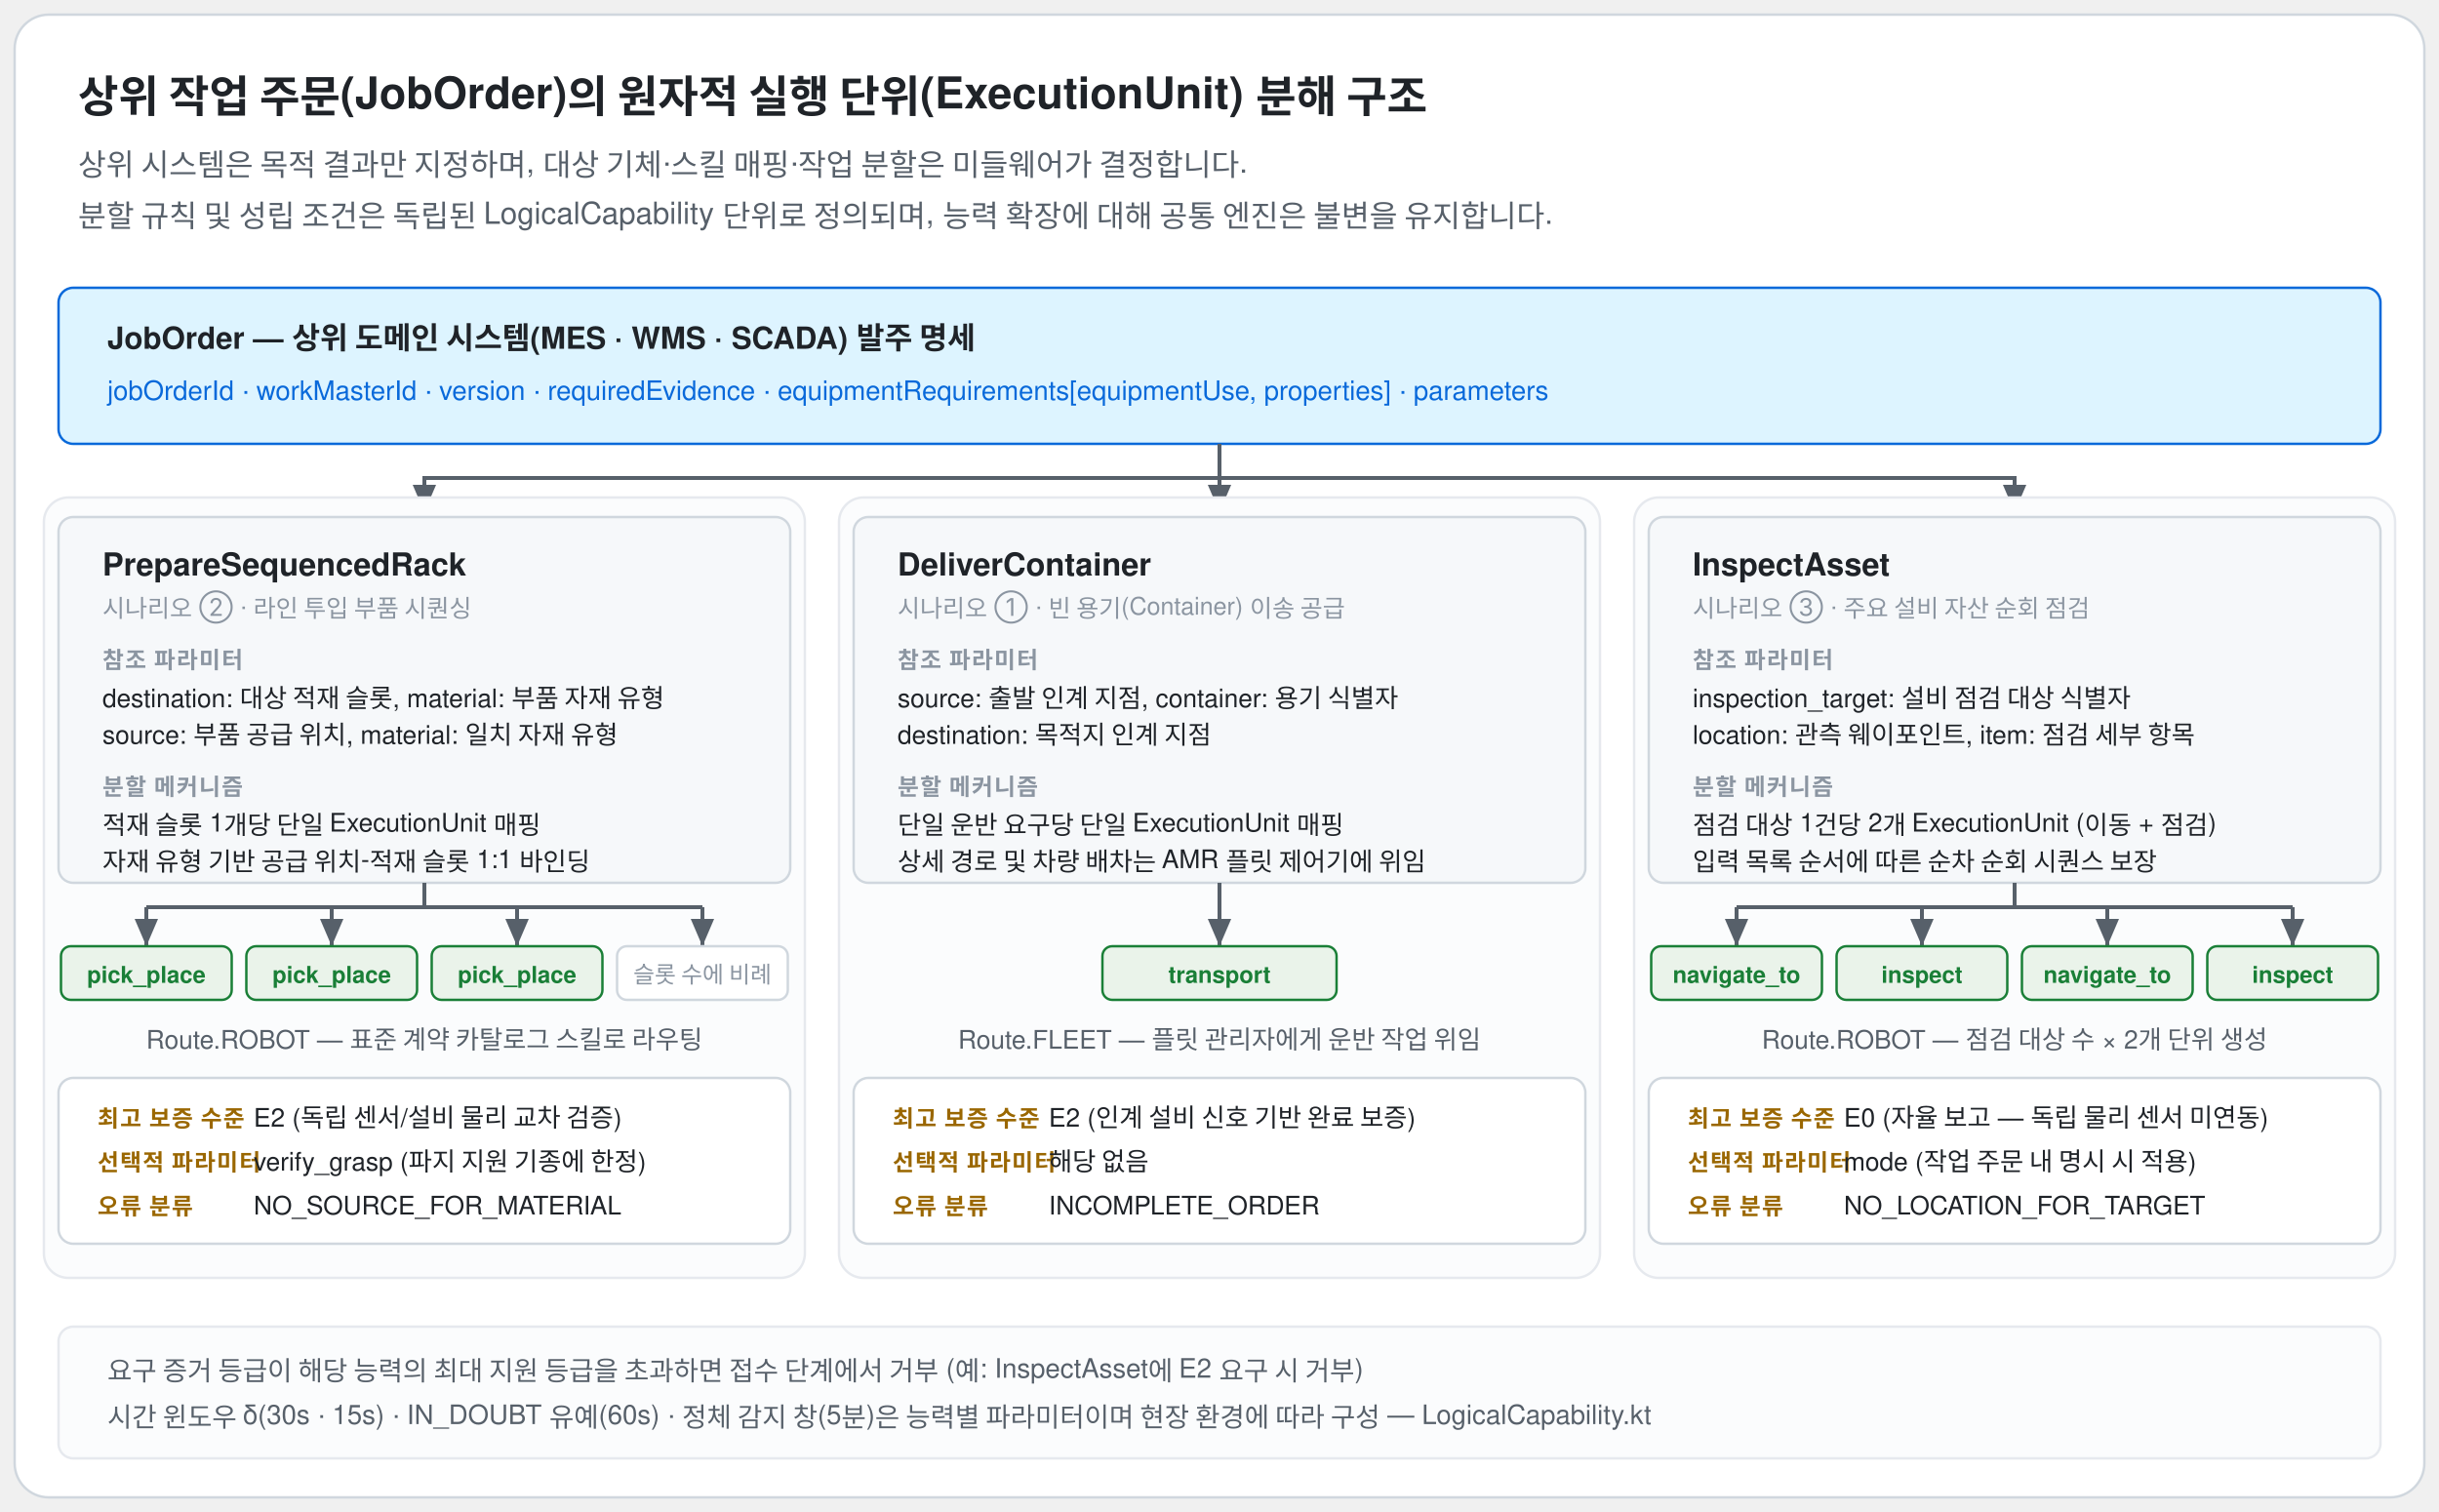
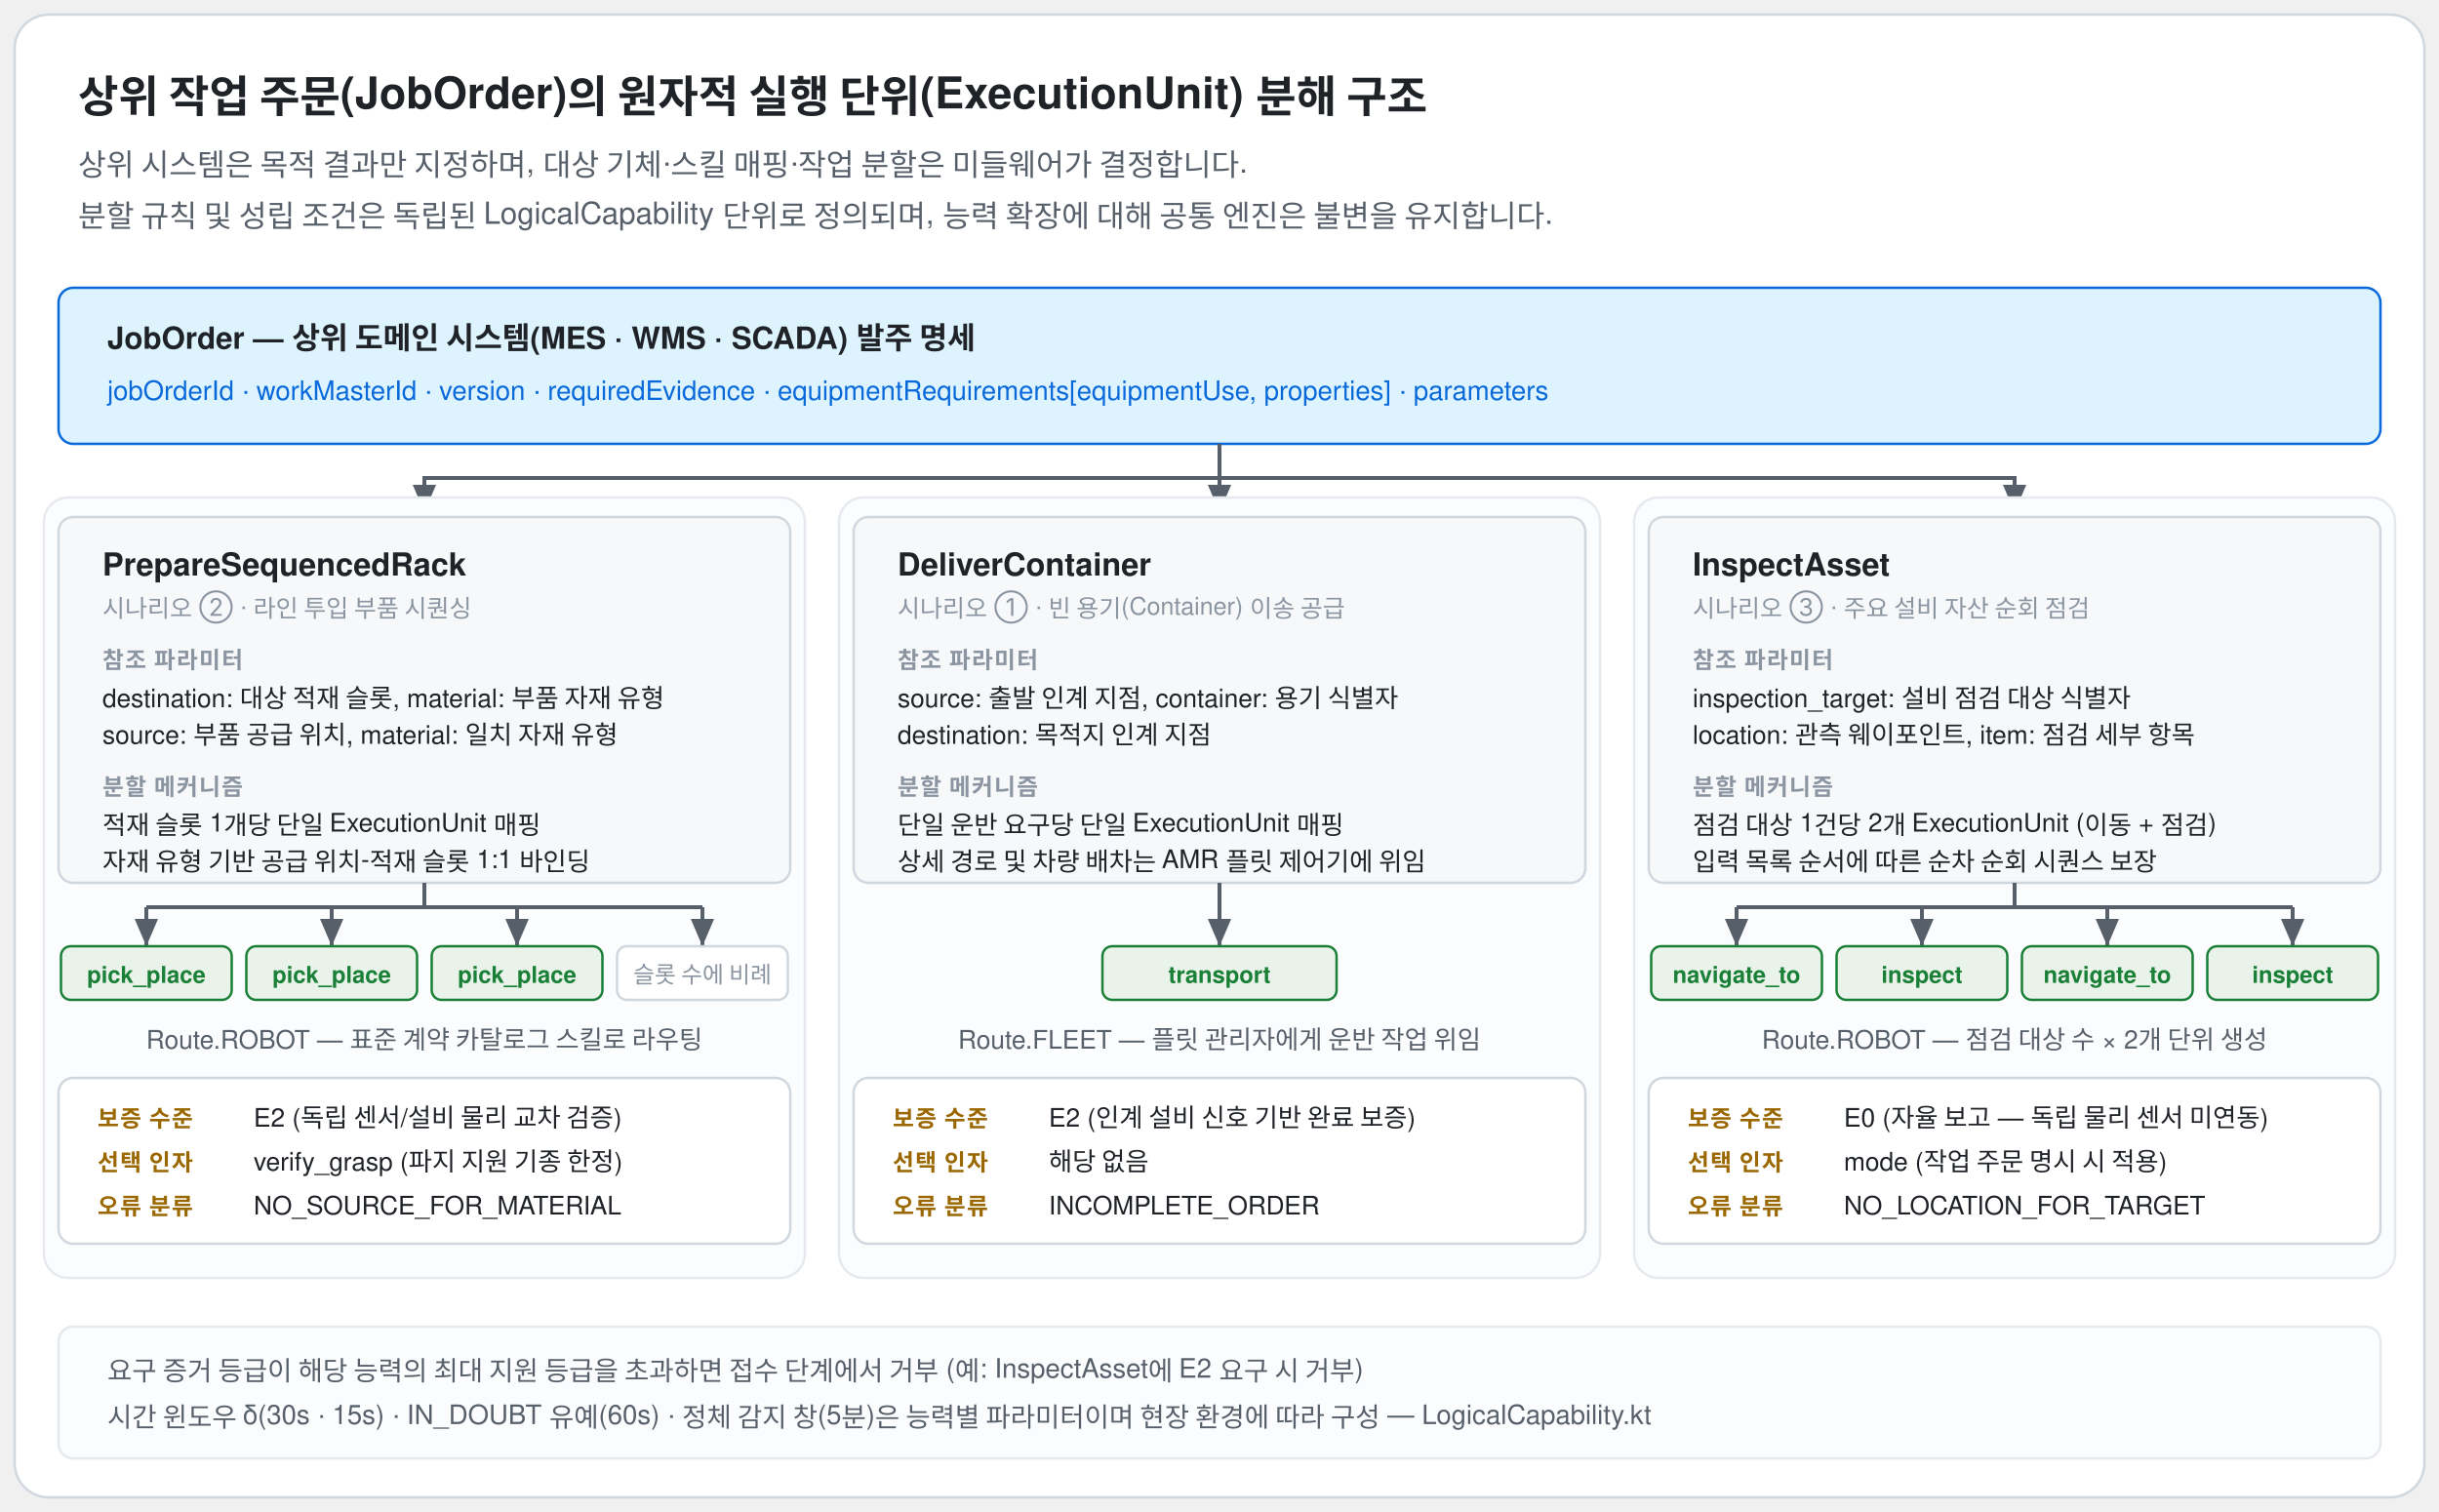
<svg xmlns="http://www.w3.org/2000/svg" width="1000" height="620" viewBox="0 0 1000 620" font-family="Malgun Gothic,Apple SD Gothic Neo,Noto Sans KR,Segoe UI,-apple-system,Helvetica,Arial,sans-serif">
  <defs>
    <marker id="am" markerWidth="9" markerHeight="9" refX="7" refY="3" orient="auto">
      <path d="M0,0 L7,3 L0,6 Z" fill="#57606a" />
    </marker>
  </defs>
  <rect x="6" y="6" width="988" height="608" rx="14" fill="#ffffff" stroke="#d0d7de" />
  <text x="32" y="46" font-size="18" font-weight="600" fill="#1f2328">상위 작업 주문(JobOrder)의 원자적 실행 단위(ExecutionUnit) 분해 구조</text>
  <text x="32" y="72" font-size="12.5" fill="#57606a">상위 시스템은 목적 결과만 지정하며, 대상 기체·스킬 매핑·작업 분할은 미들웨어가 결정합니다.</text>
  <text x="32" y="93" font-size="12.5" fill="#57606a">분할 규칙 및 성립 조건은 독립된 LogicalCapability 단위로 정의되며, 능력 확장에 대해 공통 엔진은 불변을 유지합니다.</text>
  <rect x="24" y="118" width="952" height="64" rx="6" fill="#ddf4ff" stroke="#0969da" />
  <text x="44" y="143" font-size="12.5" font-weight="600" fill="#1f2328">JobOrder — 상위 도메인 시스템(MES · WMS · SCADA) 발주 명세</text>
  <text x="44" y="164" font-size="11" fill="#0969da">jobOrderId · workMasterId · version · requiredEvidence · equipmentRequirements[equipmentUse, properties] · parameters</text>
  <polyline points="500,182 500,196 174,196 174,210" fill="none" stroke="#57606a" stroke-width="1.6" marker-end="url(#am)" />
  <polyline points="500,182 500,210" fill="none" stroke="#57606a" stroke-width="1.6" marker-end="url(#am)" />
  <polyline points="500,182 500,196 826,196 826,210" fill="none" stroke="#57606a" stroke-width="1.6" marker-end="url(#am)" />
  <rect x="18" y="204" width="312" height="320" rx="10" fill="#fbfcfd" stroke="#e6e9ee" />
  <rect x="24" y="212" width="300" height="150" rx="6" fill="#f6f8fa" stroke="#d0d7de" />
  <text x="42" y="236" font-size="13" font-weight="600" fill="#1f2328">PrepareSequencedRack</text>
  <text x="42" y="253" font-size="10" fill="#8b95a1">시나리오 ② · 라인 투입 부품 시퀀싱</text>
  <text x="42" y="274" font-size="9.5" font-weight="700" letter-spacing="0.5" fill="#8b95a1">참조 파라미터</text>
  <text x="42" y="290" font-size="10.5" fill="#1f2328">destination: 대상 적재 슬롯, material: 부품 자재 유형</text>
  <text x="42" y="305" font-size="10.5" fill="#1f2328">source: 부품 공급 위치, material: 일치 자재 유형</text>
  <text x="42" y="326" font-size="9.5" font-weight="700" letter-spacing="0.5" fill="#8b95a1">분할 메커니즘</text>
  <text x="42" y="342" font-size="10.5" fill="#1f2328">적재 슬롯 1개당 단일 ExecutionUnit 매핑</text>
  <text x="42" y="357" font-size="10.5" fill="#1f2328">자재 유형 기반 공급 위치-적재 슬롯 1:1 바인딩</text>
  <polyline points="174,362 174,372 60,372 288,372" fill="none" stroke="#57606a" stroke-width="1.6" />
  <polyline points="60,372 60,388" fill="none" stroke="#57606a" stroke-width="1.6" marker-end="url(#am)" />
  <polyline points="136,372 136,388" fill="none" stroke="#57606a" stroke-width="1.6" marker-end="url(#am)" />
  <polyline points="212,372 212,388" fill="none" stroke="#57606a" stroke-width="1.6" marker-end="url(#am)" />
  <polyline points="288,372 288,388" fill="none" stroke="#57606a" stroke-width="1.6" marker-end="url(#am)" />
  <rect x="25" y="388" width="70" height="22" rx="4" fill="#eaf3ea" stroke="#1a7f37" />
  <text x="60" y="403" font-size="9.5" font-weight="600" text-anchor="middle" fill="#1a7f37">pick_place</text>
  <rect x="101" y="388" width="70" height="22" rx="4" fill="#eaf3ea" stroke="#1a7f37" />
  <text x="136" y="403" font-size="9.5" font-weight="600" text-anchor="middle" fill="#1a7f37">pick_place</text>
  <rect x="177" y="388" width="70" height="22" rx="4" fill="#eaf3ea" stroke="#1a7f37" />
  <text x="212" y="403" font-size="9.5" font-weight="600" text-anchor="middle" fill="#1a7f37">pick_place</text>
  <rect x="253" y="388" width="70" height="22" rx="4" fill="#ffffff" stroke="#d0d7de" />
  <text x="288" y="403" font-size="9.5" text-anchor="middle" fill="#8b95a1">슬롯 수에 비례</text>
  <text x="174" y="430" font-size="10.5" text-anchor="middle" fill="#57606a">Route.ROBOT — 표준 계약 카탈로그 스킬로 라우팅</text>
  <rect x="24" y="442" width="300" height="68" rx="6" fill="#ffffff" stroke="#d0d7de" />
-   <text x="40" y="462" font-size="9.5" font-weight="700" letter-spacing="0.5" fill="#9a6700">최고 보증 수준</text>
+   <text x="40" y="462" font-size="9.5" font-weight="700" letter-spacing="0.5" fill="#9a6700">보증 수준</text>
  <text x="104" y="462" font-size="10.5" fill="#1f2328">E2 (독립 센서/설비 물리 교차 검증)</text>
-   <text x="40" y="480" font-size="9.5" font-weight="700" letter-spacing="0.5" fill="#9a6700">선택적 파라미터</text>
-   <text x="104" y="480" font-size="10.5" fill="#1f2328">verify_grasp (파지 지원 기종에 한정)</text>
+   <text x="40" y="480" font-size="9.5" font-weight="700" letter-spacing="0.5" fill="#9a6700">선택 인자</text>
+   <text x="104" y="480" font-size="10.5" fill="#1f2328">verify_grasp (파지 지원 기종 한정)</text>
  <text x="40" y="498" font-size="9.5" font-weight="700" letter-spacing="0.5" fill="#9a6700">오류 분류</text>
  <text x="104" y="498" font-size="10.5" fill="#1f2328">NO_SOURCE_FOR_MATERIAL</text>
  <rect x="344" y="204" width="312" height="320" rx="10" fill="#fbfcfd" stroke="#e6e9ee" />
  <rect x="350" y="212" width="300" height="150" rx="6" fill="#f6f8fa" stroke="#d0d7de" />
  <text x="368" y="236" font-size="13" font-weight="600" fill="#1f2328">DeliverContainer</text>
  <text x="368" y="253" font-size="10" fill="#8b95a1">시나리오 ① · 빈 용기(Container) 이송 공급</text>
  <text x="368" y="274" font-size="9.5" font-weight="700" letter-spacing="0.5" fill="#8b95a1">참조 파라미터</text>
  <text x="368" y="290" font-size="10.5" fill="#1f2328">source: 출발 인계 지점, container: 용기 식별자</text>
  <text x="368" y="305" font-size="10.5" fill="#1f2328">destination: 목적지 인계 지점</text>
  <text x="368" y="326" font-size="9.5" font-weight="700" letter-spacing="0.5" fill="#8b95a1">분할 메커니즘</text>
  <text x="368" y="342" font-size="10.5" fill="#1f2328">단일 운반 요구당 단일 ExecutionUnit 매핑</text>
  <text x="368" y="357" font-size="10.5" fill="#1f2328">상세 경로 및 차량 배차는 AMR 플릿 제어기에 위임</text>
  <polyline points="500,362 500,388" fill="none" stroke="#57606a" stroke-width="1.6" marker-end="url(#am)" />
  <rect x="452" y="388" width="96" height="22" rx="4" fill="#eaf3ea" stroke="#1a7f37" />
  <text x="500" y="403" font-size="9.5" font-weight="600" text-anchor="middle" fill="#1a7f37">transport</text>
  <text x="500" y="430" font-size="10.5" text-anchor="middle" fill="#57606a">Route.FLEET — 플릿 관리자에게 운반 작업 위임</text>
  <rect x="350" y="442" width="300" height="68" rx="6" fill="#ffffff" stroke="#d0d7de" />
-   <text x="366" y="462" font-size="9.5" font-weight="700" letter-spacing="0.5" fill="#9a6700">최고 보증 수준</text>
+   <text x="366" y="462" font-size="9.5" font-weight="700" letter-spacing="0.5" fill="#9a6700">보증 수준</text>
  <text x="430" y="462" font-size="10.5" fill="#1f2328">E2 (인계 설비 신호 기반 완료 보증)</text>
-   <text x="366" y="480" font-size="9.5" font-weight="700" letter-spacing="0.5" fill="#9a6700">선택적 파라미터</text>
+   <text x="366" y="480" font-size="9.5" font-weight="700" letter-spacing="0.5" fill="#9a6700">선택 인자</text>
  <text x="430" y="480" font-size="10.5" fill="#1f2328">해당 없음</text>
  <text x="366" y="498" font-size="9.5" font-weight="700" letter-spacing="0.5" fill="#9a6700">오류 분류</text>
  <text x="430" y="498" font-size="10.5" fill="#1f2328">INCOMPLETE_ORDER</text>
  <rect x="670" y="204" width="312" height="320" rx="10" fill="#fbfcfd" stroke="#e6e9ee" />
  <rect x="676" y="212" width="300" height="150" rx="6" fill="#f6f8fa" stroke="#d0d7de" />
  <text x="694" y="236" font-size="13" font-weight="600" fill="#1f2328">InspectAsset</text>
  <text x="694" y="253" font-size="10" fill="#8b95a1">시나리오 ③ · 주요 설비 자산 순회 점검</text>
  <text x="694" y="274" font-size="9.5" font-weight="700" letter-spacing="0.5" fill="#8b95a1">참조 파라미터</text>
  <text x="694" y="290" font-size="10.5" fill="#1f2328">inspection_target: 설비 점검 대상 식별자</text>
  <text x="694" y="305" font-size="10.5" fill="#1f2328">location: 관측 웨이포인트, item: 점검 세부 항목</text>
  <text x="694" y="326" font-size="9.5" font-weight="700" letter-spacing="0.5" fill="#8b95a1">분할 메커니즘</text>
  <text x="694" y="342" font-size="10.5" fill="#1f2328">점검 대상 1건당 2개 ExecutionUnit (이동 + 점검)</text>
  <text x="694" y="357" font-size="10.5" fill="#1f2328">입력 목록 순서에 따른 순차 순회 시퀀스 보장</text>
  <polyline points="826,362 826,372 712,372 940,372" fill="none" stroke="#57606a" stroke-width="1.6" />
  <polyline points="712,372 712,388" fill="none" stroke="#57606a" stroke-width="1.6" marker-end="url(#am)" />
  <polyline points="788,372 788,388" fill="none" stroke="#57606a" stroke-width="1.6" marker-end="url(#am)" />
  <polyline points="864,372 864,388" fill="none" stroke="#57606a" stroke-width="1.6" marker-end="url(#am)" />
  <polyline points="940,372 940,388" fill="none" stroke="#57606a" stroke-width="1.6" marker-end="url(#am)" />
  <rect x="677" y="388" width="70" height="22" rx="4" fill="#eaf3ea" stroke="#1a7f37" />
  <text x="712" y="403" font-size="9.5" font-weight="600" text-anchor="middle" fill="#1a7f37">navigate_to</text>
  <rect x="753" y="388" width="70" height="22" rx="4" fill="#eaf3ea" stroke="#1a7f37" />
  <text x="788" y="403" font-size="9.5" font-weight="600" text-anchor="middle" fill="#1a7f37">inspect</text>
  <rect x="829" y="388" width="70" height="22" rx="4" fill="#eaf3ea" stroke="#1a7f37" />
  <text x="864" y="403" font-size="9.5" font-weight="600" text-anchor="middle" fill="#1a7f37">navigate_to</text>
  <rect x="905" y="388" width="70" height="22" rx="4" fill="#eaf3ea" stroke="#1a7f37" />
  <text x="940" y="403" font-size="9.5" font-weight="600" text-anchor="middle" fill="#1a7f37">inspect</text>
  <text x="826" y="430" font-size="10.5" text-anchor="middle" fill="#57606a">Route.ROBOT — 점검 대상 수 × 2개 단위 생성</text>
  <rect x="676" y="442" width="300" height="68" rx="6" fill="#ffffff" stroke="#d0d7de" />
-   <text x="692" y="462" font-size="9.5" font-weight="700" letter-spacing="0.5" fill="#9a6700">최고 보증 수준</text>
+   <text x="692" y="462" font-size="9.5" font-weight="700" letter-spacing="0.5" fill="#9a6700">보증 수준</text>
  <text x="756" y="462" font-size="10.5" fill="#1f2328">E0 (자율 보고 — 독립 물리 센서 미연동)</text>
-   <text x="692" y="480" font-size="9.5" font-weight="700" letter-spacing="0.5" fill="#9a6700">선택적 파라미터</text>
-   <text x="756" y="480" font-size="10.5" fill="#1f2328">mode (작업 주문 내 명시 시 적용)</text>
+   <text x="692" y="480" font-size="9.5" font-weight="700" letter-spacing="0.5" fill="#9a6700">선택 인자</text>
+   <text x="756" y="480" font-size="10.5" fill="#1f2328">mode (작업 주문 명시 시 적용)</text>
  <text x="692" y="498" font-size="9.5" font-weight="700" letter-spacing="0.5" fill="#9a6700">오류 분류</text>
  <text x="756" y="498" font-size="10.5" fill="#1f2328">NO_LOCATION_FOR_TARGET</text>
  <rect x="24" y="544" width="952" height="54" rx="6" fill="#fbfcfd" stroke="#e6e9ee" />
  <text x="44" y="566" font-size="11" fill="#57606a">요구 증거 등급이 해당 능력의 최대 지원 등급을 초과하면 접수 단계에서 거부 (예: InspectAsset에 E2 요구 시 거부)</text>
  <text x="44" y="585" font-size="11" fill="#57606a">시간 윈도우 δ(30s · 15s) · IN_DOUBT 유예(60s) · 정체 감지 창(5분)은 능력별 파라미터이며 현장 환경에 따라 구성 — LogicalCapability.kt</text>
</svg>
